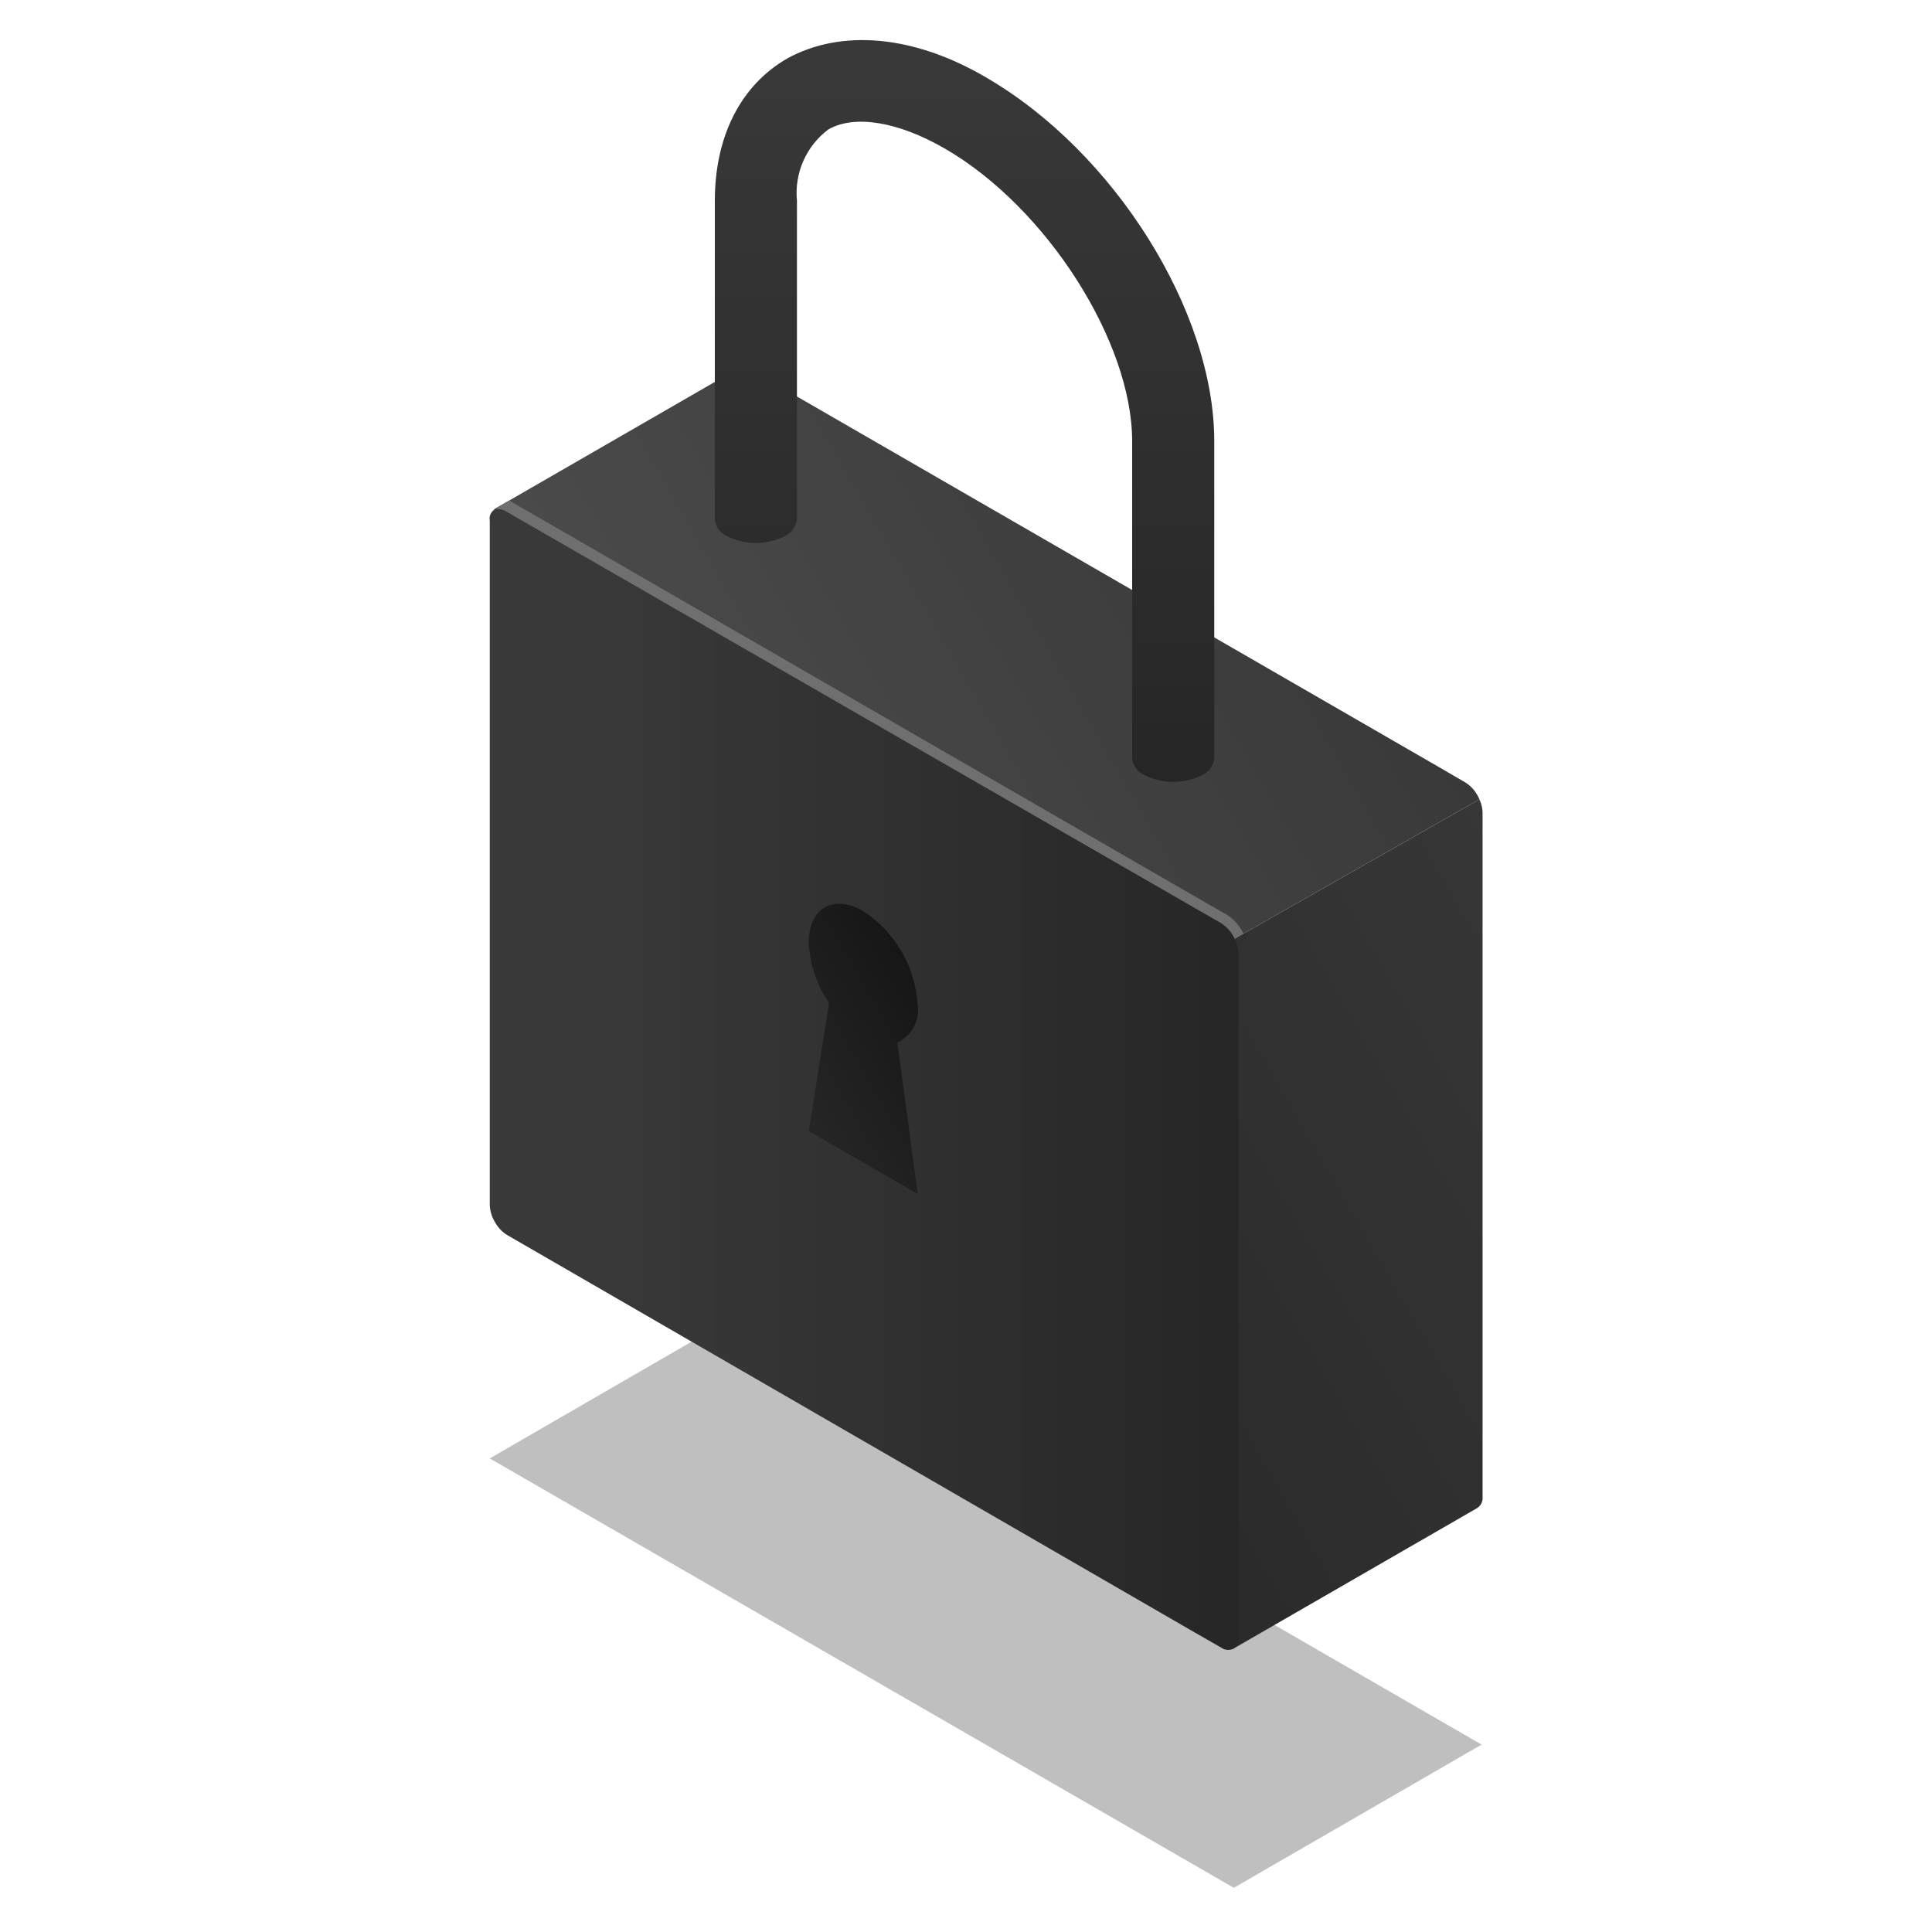
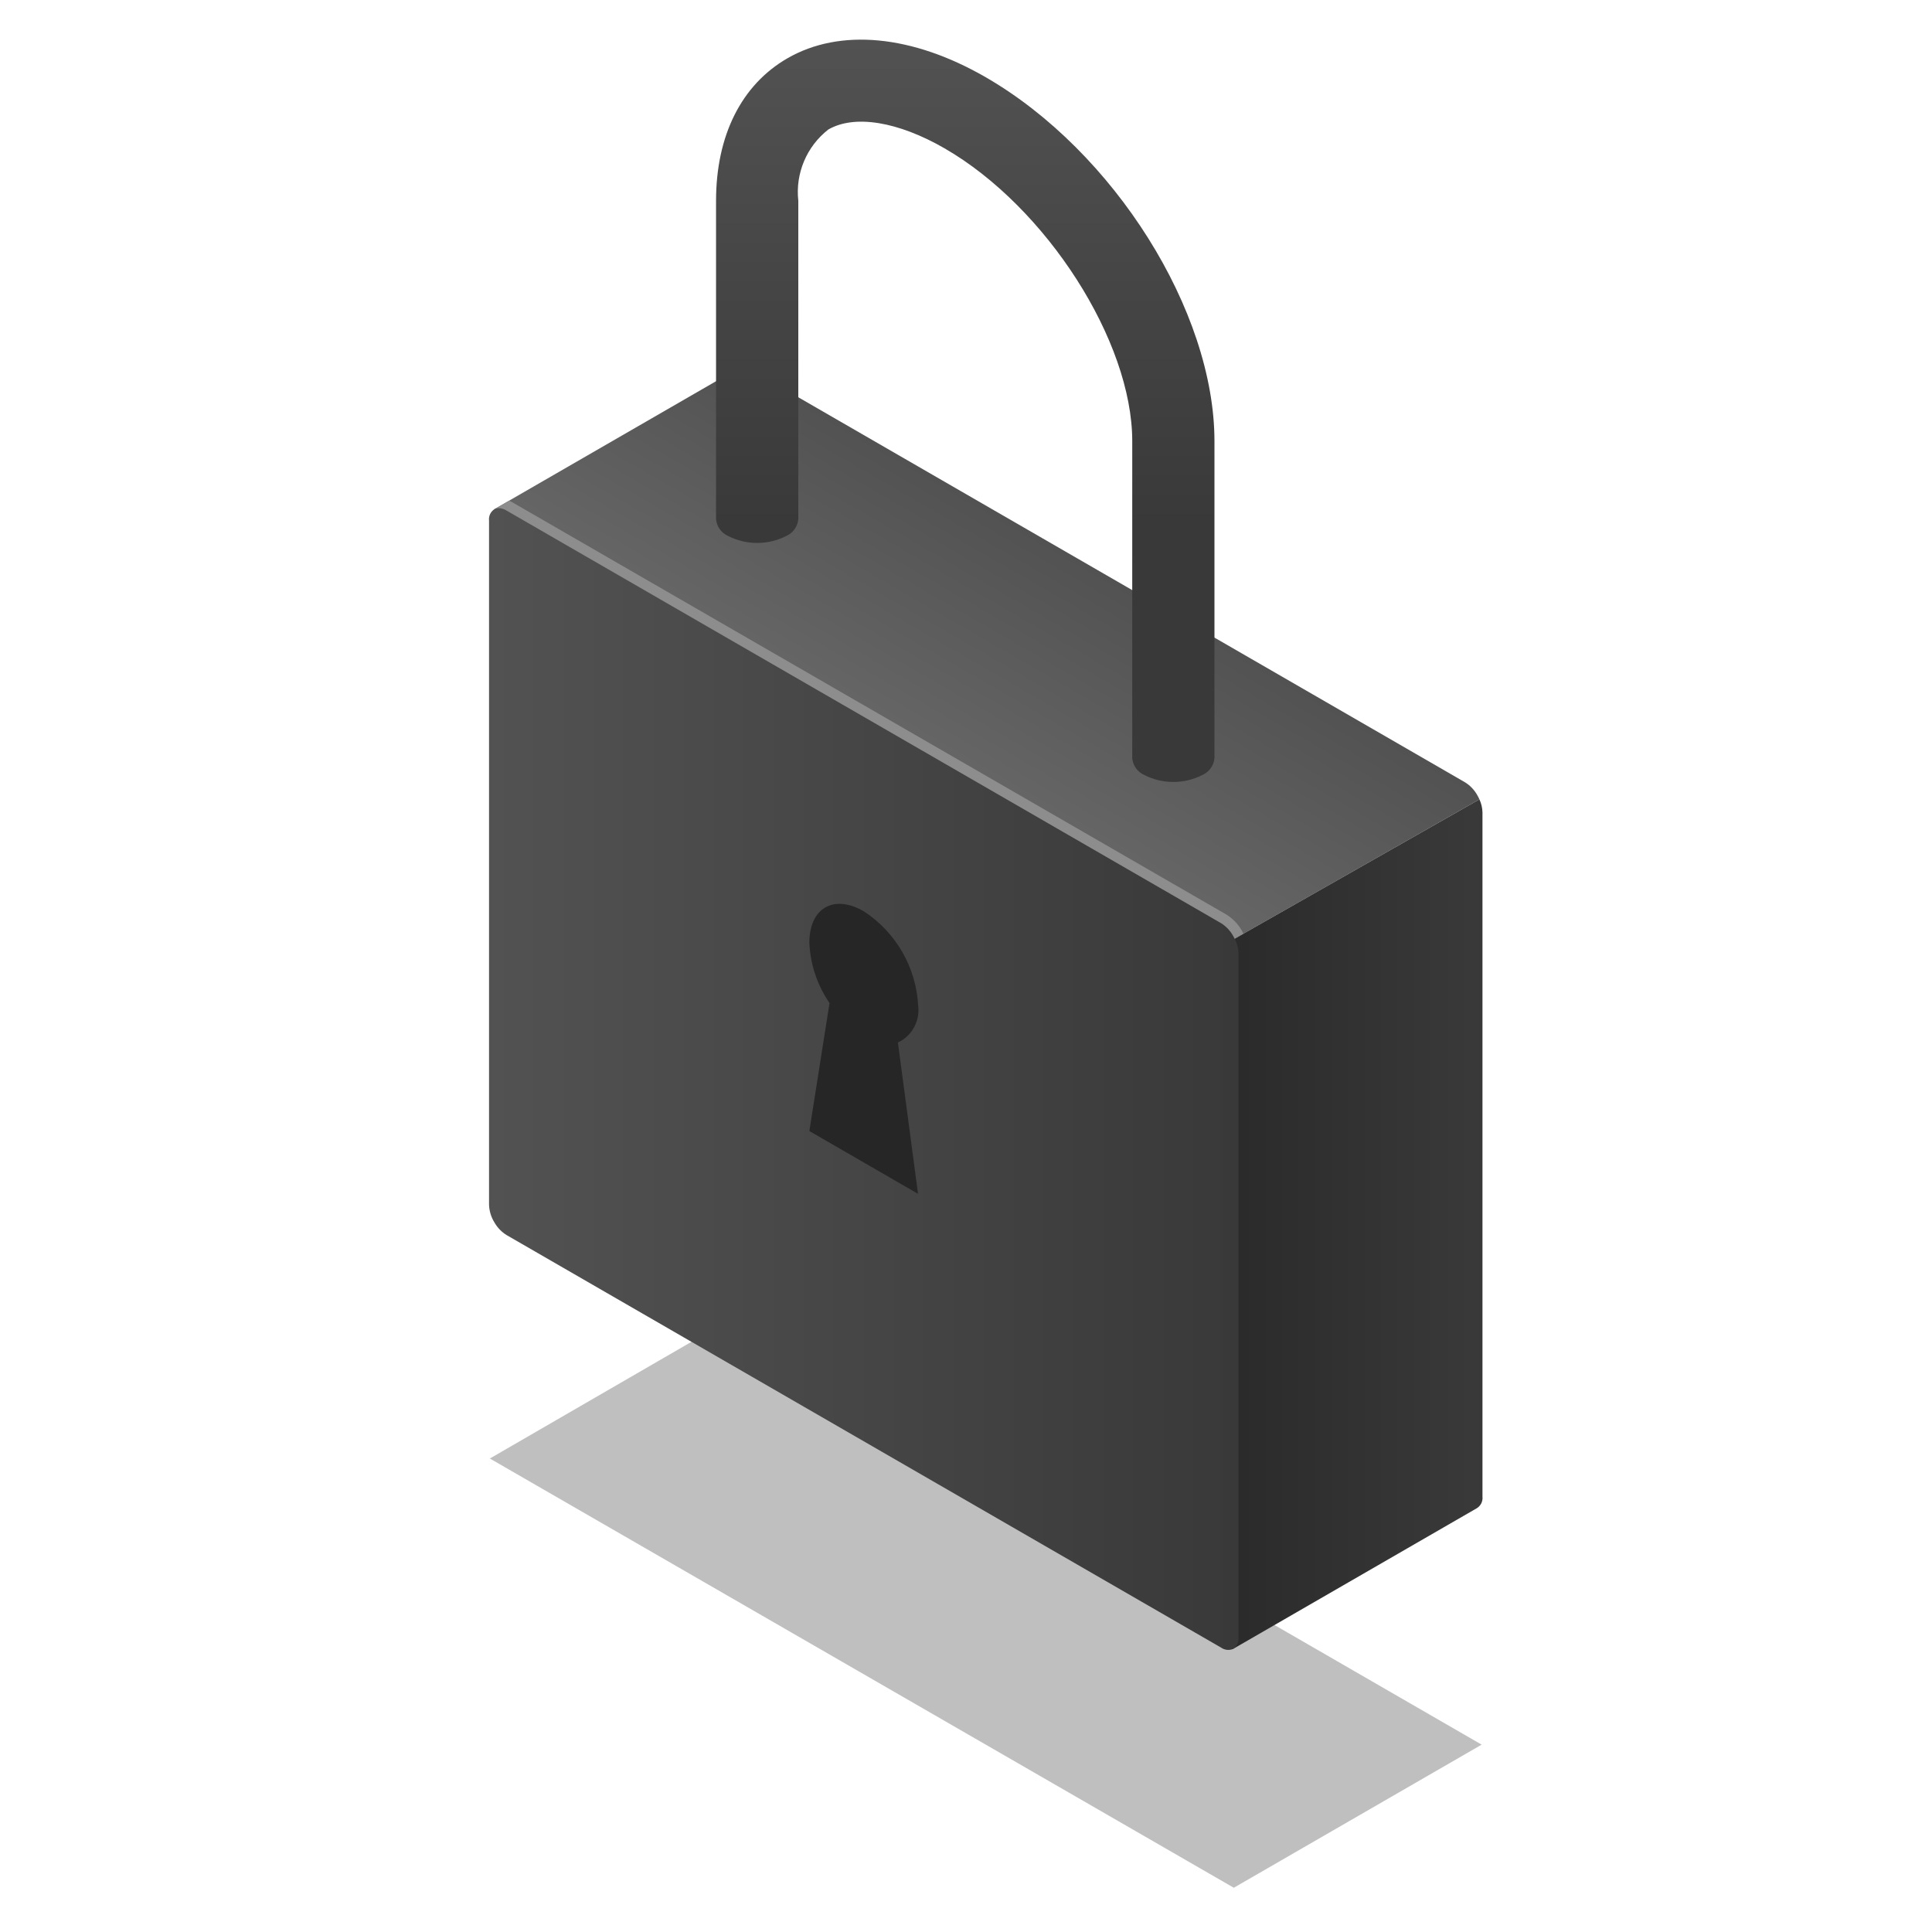
- <svg xmlns="http://www.w3.org/2000/svg" xmlns:xlink="http://www.w3.org/1999/xlink" width="80" height="80" viewBox="0 0 80 80">
+ <svg xmlns="http://www.w3.org/2000/svg" viewBox="0 0 80 80">
  <defs>
-     <style>.a{fill:none;}.b{opacity:0.25;}.c{fill:url(#a);}.d{fill:url(#b);}.e{fill:url(#c);}.f{fill:url(#d);}.g{fill:url(#e);}.h{fill:#6f6f6f;}</style>
-     <linearGradient id="a" x1="17.33" y1="40.68" x2="53.57" y2="19.76" gradientUnits="userSpaceOnUse">
+     <linearGradient id="a" x1="36.151" y1="35.258" x2="43.522" y2="22.492" gradientUnits="userSpaceOnUse">
+       <stop offset="0" stop-color="#6f6f6f" />
+       <stop offset="1" stop-color="#525252" />
+     </linearGradient>
+     <linearGradient id="b" x1="47.966" y1="50.691" x2="60.944" y2="50.691" gradientUnits="userSpaceOnUse">
+       <stop offset="0" stop-color="#262626" />
+       <stop offset="1" stop-color="#393939" />
+     </linearGradient>
+     <linearGradient id="c" x1="39.966" y1="32.375" x2="39.966" y2="1.642" gradientUnits="userSpaceOnUse">
+       <stop offset="0.348" stop-color="#393939" />
+       <stop offset="1" stop-color="#525252" />
+     </linearGradient>
+     <linearGradient id="d" x1="20.25" y1="44.681" x2="51.283" y2="44.681" gradientUnits="userSpaceOnUse">
      <stop offset="0" stop-color="#525252" />
      <stop offset="1" stop-color="#393939" />
    </linearGradient>
-     <linearGradient id="b" x1="37.21" y1="61.49" x2="71.41" y2="41.74" gradientUnits="userSpaceOnUse">
+     <linearGradient id="e" x1="32.717" y1="45.457" x2="38.816" y2="41.936" gradientUnits="userSpaceOnUse">
      <stop offset="0" stop-color="#262626" />
-       <stop offset="1" stop-color="#393939" />
-     </linearGradient>
-     <linearGradient id="c" x1="39.97" y1="32.38" x2="39.97" y2="1.64" xlink:href="#b" />
-     <linearGradient id="d" x1="24.58" y1="44.68" x2="51.62" y2="44.68" gradientUnits="userSpaceOnUse">
-       <stop offset="0" stop-color="#393939" />
      <stop offset="1" stop-color="#262626" />
    </linearGradient>
-     <linearGradient id="e" x1="32.72" y1="45.46" x2="38.82" y2="41.94" gradientUnits="userSpaceOnUse">
-       <stop offset="0" stop-color="#262626" />
-       <stop offset="1" stop-color="#161616" />
-     </linearGradient>
  </defs>
-   <rect class="a" width="80" height="80" />
-   <polygon class="b" points="20.28 60.39 30.55 54.45 61.35 72.24 51.09 78.17 20.28 60.39" />
-   <path class="c" d="M61.16,32.9a1.44,1.44,0,0,0-.5-.51l-1.1-.64L31.08,15.31a.52.52,0,0,0-.5-.06L20.47,21.08c-.11.07,2.16,28.77,2.16,28.77l4.3,2.79L61.26,33.1A1.24,1.24,0,0,0,61.16,32.9Z" />
-   <path class="d" d="M61.16,62.45a.5.5,0,0,0,.23-.48V33.64a1.38,1.38,0,0,0-.13-.54L26.93,52.64,51.05,68.28Z" />
-   <path class="e" d="M46.88,31.4a.85.85,0,0,0,.5.69,2.69,2.69,0,0,0,2.41,0,.85.85,0,0,0,.49-.7h0V18.27c0-5.39-4.15-12-9.46-15.07-3-1.76-6-2-8.22-.78-1.9,1.09-3,3.19-3,5.89V21.5a.85.85,0,0,0,.5.7,2.67,2.67,0,0,0,2.4,0,.87.87,0,0,0,.5-.7V8.31A3.29,3.29,0,0,1,34.3,5.36c1.08-.62,2.88-.33,4.82.79,4.21,2.43,7.76,8,7.76,12.12Z" />
-   <path class="f" d="M50.56,38.22l-1.1-.63L21,21.14a.44.44,0,0,0-.72.42V49.89a1.49,1.49,0,0,0,.23.74,1.42,1.42,0,0,0,.49.51L49.46,67.59l1.1.63a.5.5,0,0,0,.49.06.49.49,0,0,0,.23-.47V39.47a1.61,1.61,0,0,0-.72-1.25Z" />
-   <path class="g" d="M38,41.63a5,5,0,0,0-2.25-3.9c-1.25-.72-2.26-.13-2.26,1.3a4.73,4.73,0,0,0,.84,2.5l-.84,5.31L38,49.44l-.84-6.27A1.48,1.48,0,0,0,38,41.63Z" />
-   <path class="h" d="M51.41,38.51a1.9,1.9,0,0,0-.64-.65l-1.1-.63L21.18,20.78l-.1-.05-.61.35h0a.33.33,0,0,1,.17,0,.6.6,0,0,1,.32.1L49.46,37.59l1.1.63a1.5,1.5,0,0,1,.49.51s.05.09.08.14l.36-.21Z" />
+   <polygon points="20.284 60.394 30.547 54.454 61.352 72.242 51.089 78.168 20.284 60.394" opacity="0.25" />
+   <path d="M61.156,32.9a1.457,1.457,0,0,0-.492-.506l-1.1-.636L31.075,15.306a.52.52,0,0,0-.491-.06L20.472,21.083c-.032.019.346,5.323.346,5.323L49.136,40,61.26,33.1A1.779,1.779,0,0,0,61.156,32.9Z" fill="url(#a)" />
+   <path d="M61.156,62.45a.5.5,0,0,0,.23-.478V33.64a1.365,1.365,0,0,0-.126-.54L26.929,52.638,51.052,68.283Z" fill="url(#b)" />
+   <path d="M46.883,31.4a.848.848,0,0,0,.5.691,2.654,2.654,0,0,0,2.405,0,.843.843,0,0,0,.5-.694h0V18.266c0-5.383-4.159-12-9.468-15.066-3.043-1.757-6.039-2.043-8.219-.784-1.9,1.1-2.951,3.193-2.951,5.9V21.5a.844.844,0,0,0,.5.694,2.657,2.657,0,0,0,2.406,0,.844.844,0,0,0,.5-.694V8.315A3.282,3.282,0,0,1,34.3,5.362c1.084-.626,2.883-.333,4.817.783,4.21,2.432,7.767,7.982,7.767,12.121Z" fill="url(#c)" />
+   <g>
+     <path d="M50.561,38.223l-1.1-.636L20.972,21.14a.518.518,0,0,0-.491-.061.494.494,0,0,0-.231.477V49.889a1.49,1.49,0,0,0,.231.743,1.458,1.458,0,0,0,.491.507L49.46,67.587l1.1.635a.518.518,0,0,0,.491.061.5.5,0,0,0,.231-.478V39.473a1.493,1.493,0,0,0-.231-.744A1.455,1.455,0,0,0,50.561,38.223Z" fill="url(#d)" />
+     <path d="M38.019,41.634a4.978,4.978,0,0,0-2.252-3.9c-1.245-.718-2.253-.136-2.253,1.3a4.756,4.756,0,0,0,.835,2.5l-.835,5.3,4.5,2.6-.834-6.265A1.482,1.482,0,0,0,38.019,41.634Z" fill="url(#e)" />
+   </g>
+   <path d="M51.409,38.513a1.883,1.883,0,0,0-.64-.651l-1.1-.635L21.18,20.779a1.037,1.037,0,0,0-.1-.045l-.605.349v0h0l.009-.006a.375.375,0,0,1,.169-.038.654.654,0,0,1,.322.1L49.46,37.587l1.1.636a1.455,1.455,0,0,1,.491.506c.027.045.051.092.074.139l.361-.206C51.462,38.612,51.438,38.562,51.409,38.513Z" fill="#8d8d8d" />
</svg>
